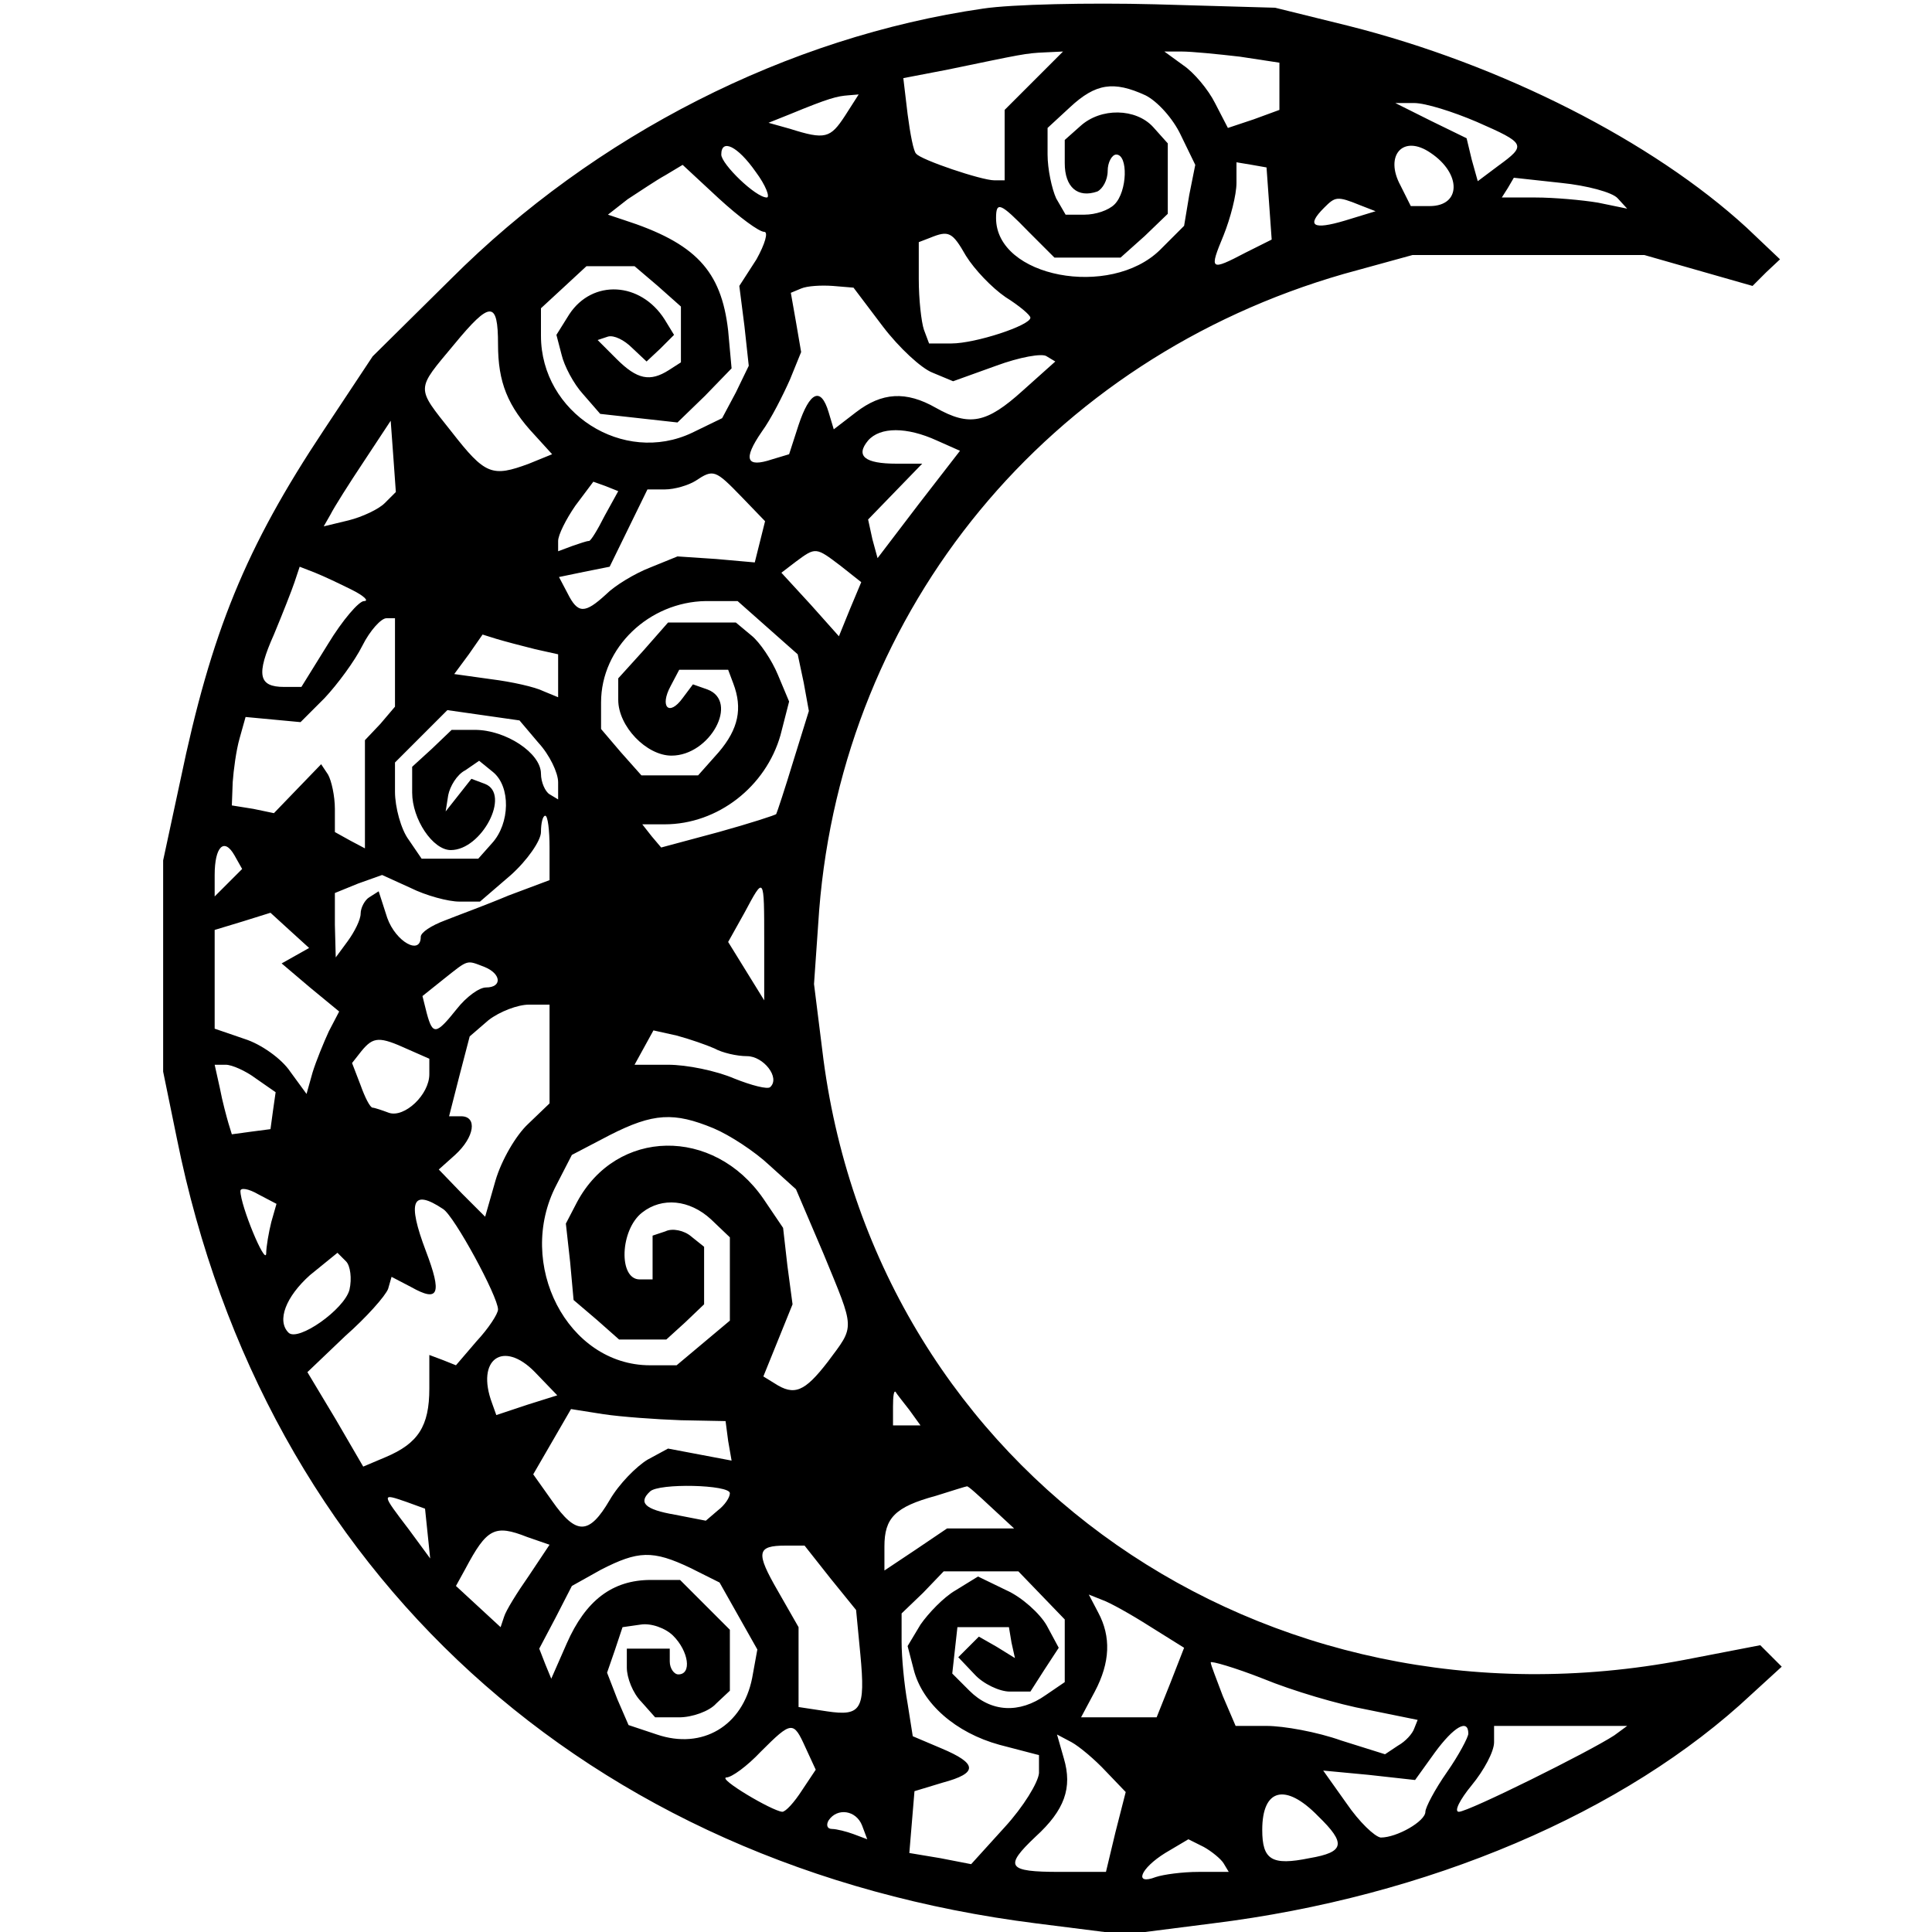
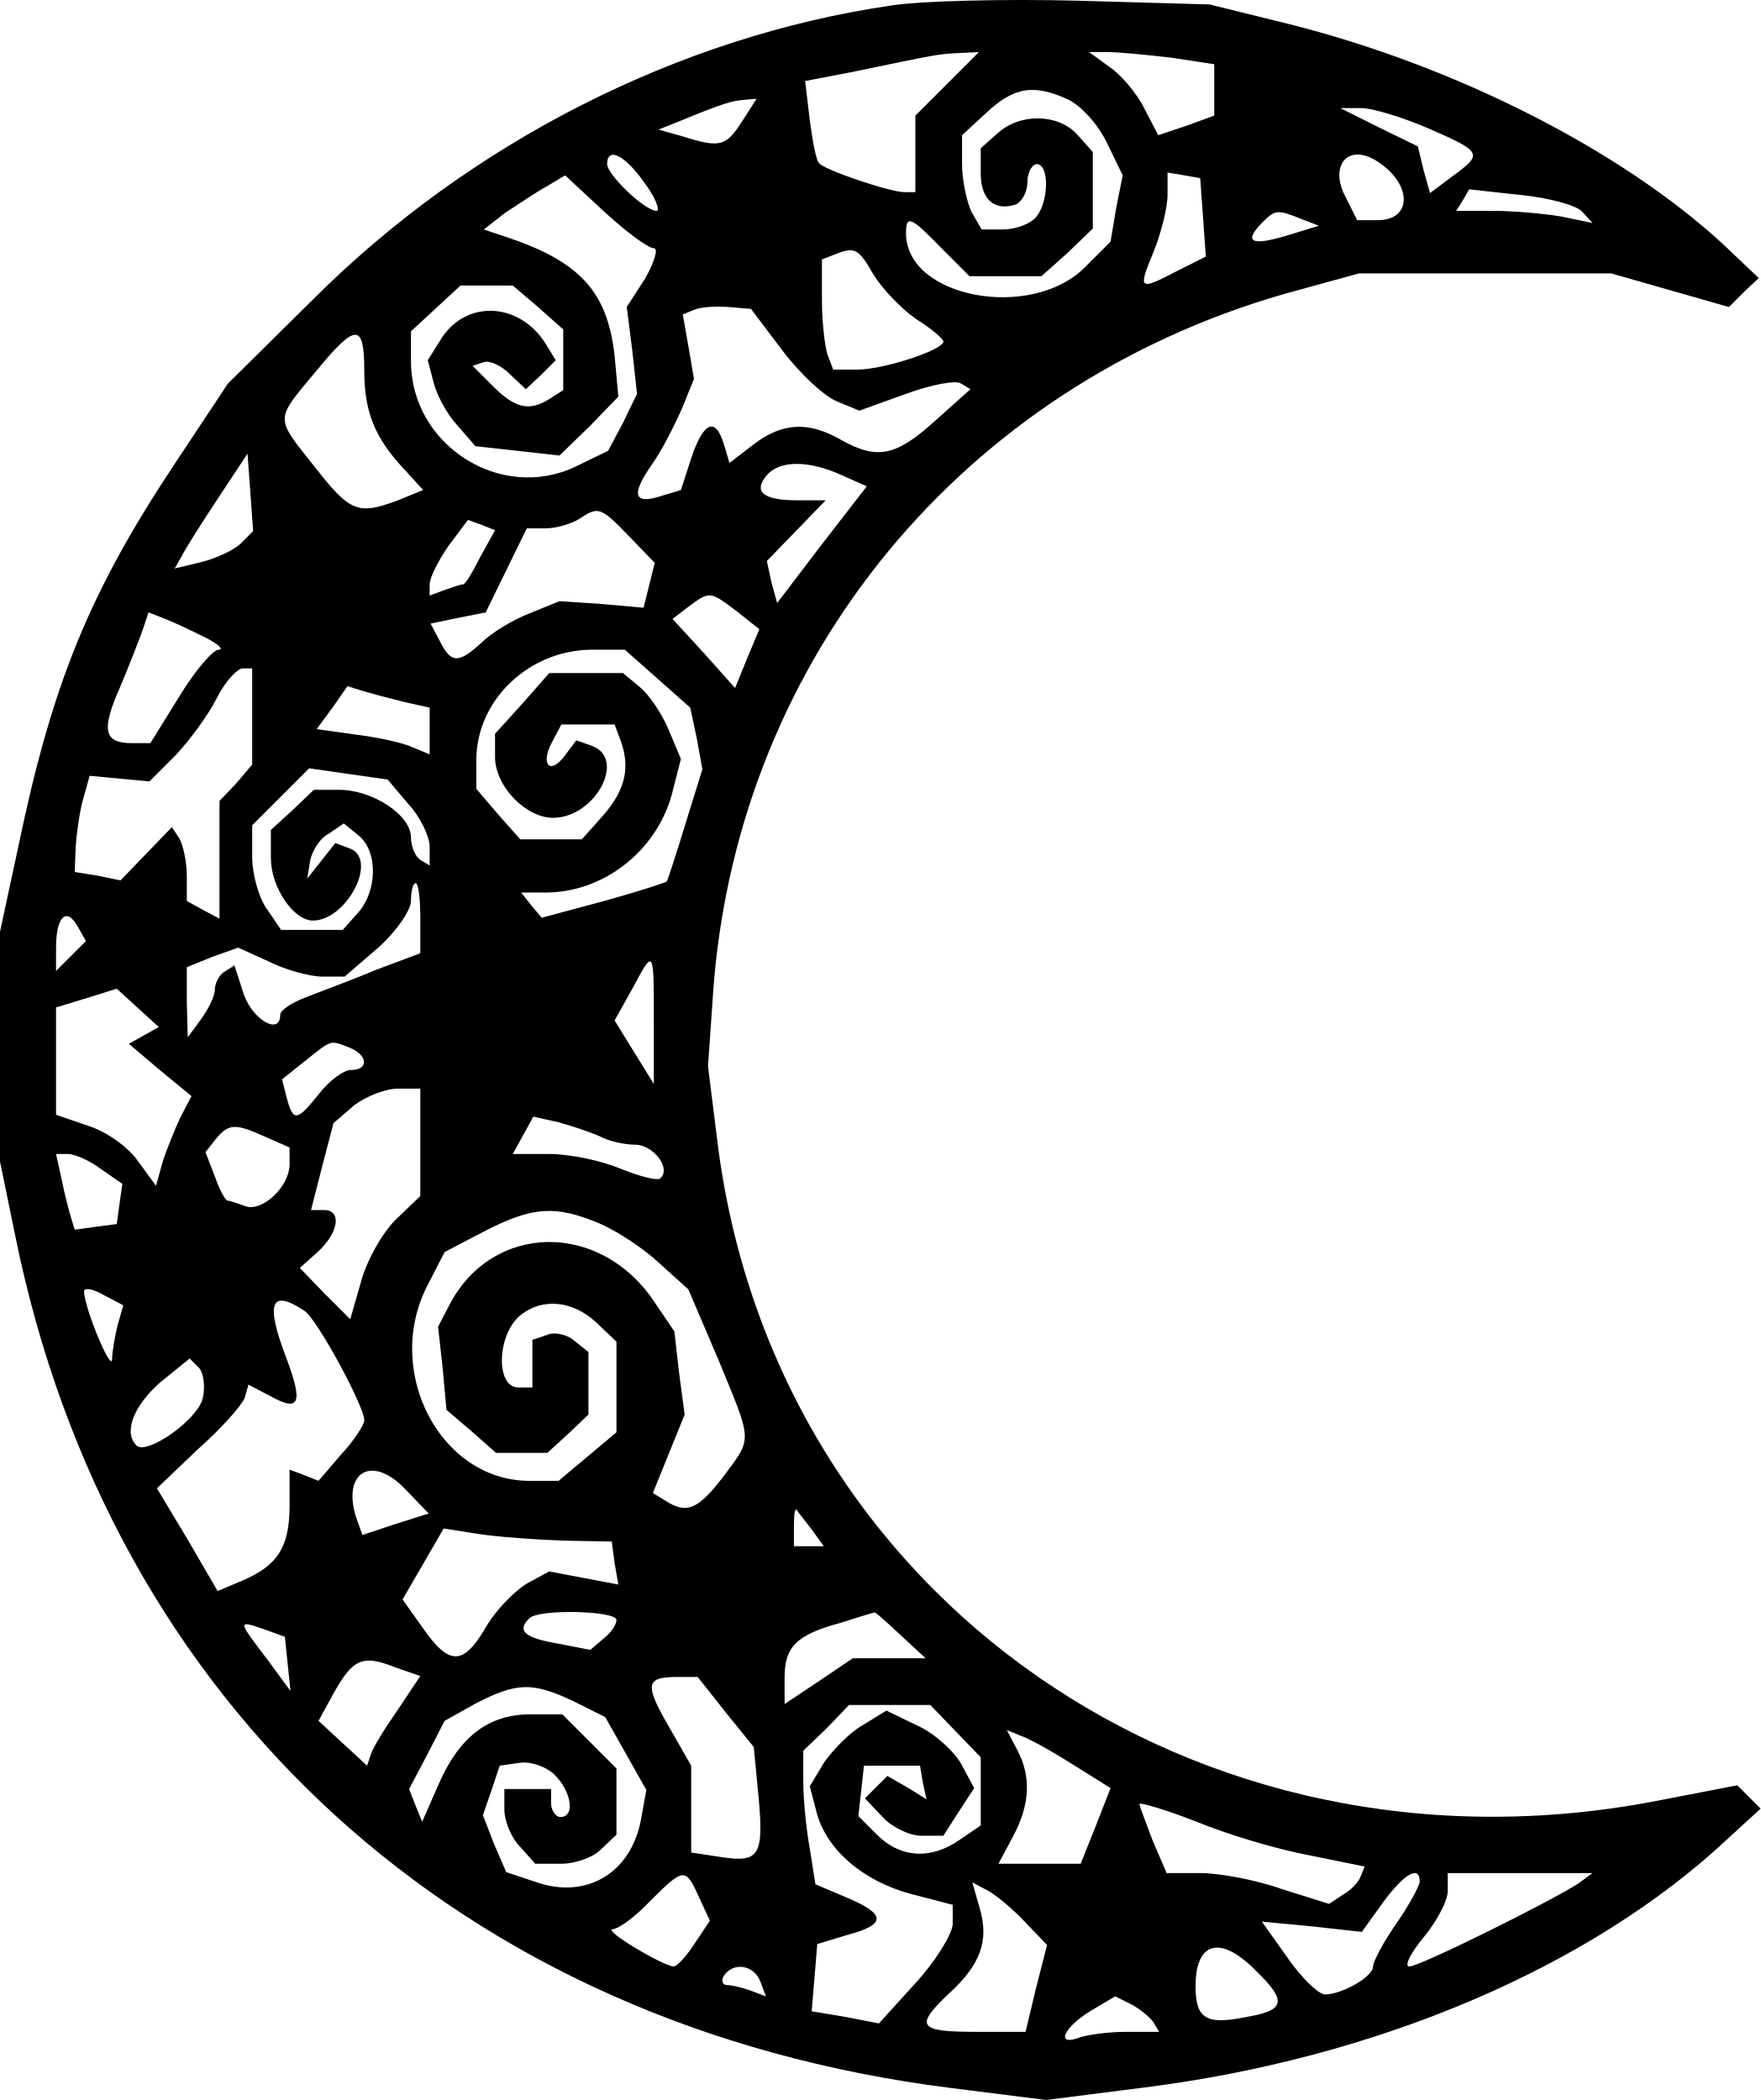
- <svg xmlns="http://www.w3.org/2000/svg" version="1.0" width="100%" height="100%" viewBox="0 0 225 225" preserveAspectRatio="xMidYMid meet">
-   <g transform="translate(0,225) scale(0.1,-0.1)" fill="#000000" stroke="none">
-     <path d="M1145 2240 c-228 -33 -452 -147 -620 -315 l-91 -90 -57 -86 c-91 -137 -131 -235 -167 -408 l-20 -93 0 -123 0 -123 16 -78 c102 -506 478 -848 1001 -914 l103 -13 102 13 c251 31 481 129 628 267 l35 32 -13 13 -12 12 -88 -17 c-491 -94 -939 218 -1003 699 l-11 88 6 86 c28 352 267 642 611 741 l80 22 135 0 135 0 63 -18 63 -18 16 16 16 15 -39 37 c-109 100 -285 190 -464 235 l-85 21 -140 4 c-77 2 -167 0 -200 -5z m59 -84 l-34 -34 0 -41 0 -41 -12 0 c-15 0 -86 24 -91 31 -3 2 -7 23 -10 46 l-5 42 52 10 c87 18 90 19 113 20 l21 1 -34 -34z m240 28 l46 -7 0 -27 0 -28 -30 -11 -30 -10 -15 29 c-8 16 -25 36 -37 44 l-22 16 20 0 c12 0 42 -3 68 -6z m-110 -45 c14 -7 32 -27 41 -46 l17 -35 -7 -35 -6 -36 -28 -28 c-58 -57 -191 -32 -191 37 0 20 5 18 38 -16 l30 -30 39 0 38 0 28 25 27 26 0 41 0 41 -17 19 c-20 22 -61 23 -85 1 l-18 -16 0 -27 c0 -28 15 -41 38 -33 6 3 12 13 12 24 0 10 5 19 10 19 14 0 13 -43 -2 -58 -7 -7 -22 -12 -35 -12 l-22 0 -11 19 c-5 11 -10 34 -10 51 l0 31 26 24 c30 28 51 31 88 14z m-350 -24 c-17 -26 -23 -28 -64 -15 l-25 7 25 10 c46 19 55 21 68 22 l12 1 -16 -25z m736 -7 c57 -25 58 -27 25 -51 l-24 -18 -7 25 -6 25 -41 20 -42 21 22 0 c13 0 45 -10 73 -22z m-840 -58 c12 -16 17 -30 13 -30 -13 0 -53 39 -53 50 0 19 19 10 40 -20z m786 22 c36 -24 36 -62 -1 -62 l-22 0 -12 24 c-19 35 3 60 35 38z m-776 -92 c5 0 1 -14 -9 -32 l-20 -31 6 -47 5 -46 -15 -31 -16 -30 -35 -17 c-80 -38 -176 23 -176 113 l0 32 26 24 27 25 28 0 28 0 27 -23 27 -24 0 -32 0 -33 -14 -9 c-22 -14 -37 -11 -61 13 l-22 22 12 4 c7 2 19 -4 28 -13 l17 -16 16 15 16 16 -11 18 c-28 44 -84 47 -111 6 l-15 -24 6 -23 c3 -13 14 -34 25 -46 l20 -23 45 -5 45 -5 32 31 31 32 -4 44 c-8 70 -38 102 -122 129 l-18 6 23 18 c14 9 33 22 44 28 l20 12 42 -39 c24 -22 47 -39 53 -39z m588 33 l3 -42 -30 -15 c-42 -22 -43 -21 -26 20 8 20 15 47 15 61 l0 24 18 -3 17 -3 3 -42z m406 6 l11 -12 -34 7 c-18 3 -51 6 -73 6 l-39 0 7 11 7 12 55 -6 c30 -3 60 -11 66 -18z m-300 -8 l18 -7 -36 -11 c-37 -11 -45 -6 -24 15 13 13 15 14 42 3z m-459 -59 c10 -16 30 -37 46 -48 16 -10 29 -21 29 -24 0 -9 -64 -30 -92 -30 l-26 0 -6 16 c-3 9 -6 35 -6 59 l0 43 13 5 c22 9 26 7 42 -21z m-97 -82 c19 -25 45 -49 58 -54 l24 -10 50 18 c27 10 54 15 59 11 l10 -6 -38 -34 c-42 -38 -62 -42 -101 -20 -35 20 -63 18 -93 -5 l-26 -20 -6 20 c-9 30 -22 24 -35 -15 l-11 -34 -20 -6 c-30 -10 -34 0 -12 32 11 15 25 43 33 61 l13 32 -6 35 -6 34 12 5 c7 3 23 4 37 3 l24 -2 34 -45z m-448 -21 c0 -44 11 -72 43 -106 l20 -22 -27 -11 c-43 -16 -51 -13 -90 37 -42 53 -42 48 3 102 42 51 51 51 51 0z m-132 -185 c-7 -7 -26 -16 -42 -20 l-29 -7 8 14 c4 8 21 35 39 62 l31 47 3 -41 3 -42 -13 -13z m643 73 l27 -12 -48 -62 -48 -63 -6 22 -5 23 31 32 32 33 -30 0 c-37 0 -48 9 -33 27 14 16 45 16 80 0z m-227 -66 l27 -28 -6 -24 -6 -24 -45 4 -45 3 -32 -13 c-18 -7 -41 -21 -51 -31 -25 -23 -33 -23 -45 1 l-10 19 29 6 30 6 22 45 22 45 20 0 c12 0 28 5 36 10 21 14 23 13 54 -19z m-160 -22 c-8 -16 -16 -29 -18 -29 -3 0 -11 -3 -20 -6 l-16 -6 0 12 c0 7 9 25 20 41 l21 28 14 -5 15 -6 -16 -29z m275 -58 l24 -19 -13 -31 -13 -32 -33 37 -34 37 17 13 c23 17 23 17 52 -5z m-569 -28 c14 -7 20 -13 14 -13 -6 0 -25 -22 -42 -50 l-31 -50 -20 0 c-30 0 -33 14 -12 61 10 24 21 52 24 61 l6 18 18 -7 c10 -4 29 -13 43 -20z m484 -44 l35 -31 7 -33 6 -33 -18 -58 c-10 -33 -19 -60 -20 -62 0 -1 -31 -11 -67 -21 l-67 -18 -11 13 -11 14 26 0 c62 0 118 44 135 104 l10 39 -13 31 c-7 17 -21 38 -31 46 l-18 15 -39 0 -40 0 -29 -33 -29 -32 0 -25 c0 -31 33 -65 62 -65 45 0 79 63 42 77 l-17 6 -12 -16 c-16 -22 -27 -10 -14 14 l10 19 28 0 29 0 6 -16 c11 -29 6 -53 -17 -80 l-24 -27 -33 0 -33 0 -24 27 -23 27 0 31 c0 64 56 117 122 118 l37 0 35 -31z m-434 -41 l0 -51 -17 -20 -18 -19 0 -63 0 -63 -17 9 -18 10 0 27 c0 15 -4 33 -8 40 l-8 12 -28 -29 -27 -28 -24 5 -25 4 1 27 c1 14 4 37 8 51 l7 25 32 -3 32 -3 28 28 c15 16 35 43 44 61 9 18 22 32 28 32 l10 0 0 -52z m163 16 l27 -6 0 -25 0 -25 -17 7 c-10 5 -37 11 -61 14 l-43 6 17 23 16 23 16 -5 c10 -3 29 -8 45 -12z m4 -109 c13 -14 23 -35 23 -46 l0 -20 -10 6 c-5 3 -10 14 -10 24 0 24 -41 51 -77 51 l-27 0 -23 -22 -23 -21 0 -30 c0 -31 24 -67 45 -67 36 0 70 65 40 77 l-16 6 -15 -19 -15 -19 3 19 c2 10 10 24 20 29 l16 11 16 -13 c21 -17 20 -60 -1 -83 l-16 -18 -33 0 -33 0 -15 22 c-9 12 -16 38 -16 56 l0 34 30 30 31 31 42 -6 42 -6 22 -26z m13 -122 l0 -38 -48 -18 c-26 -11 -59 -23 -74 -29 -16 -6 -28 -14 -28 -19 0 -22 -29 -6 -39 22 l-10 31 -11 -7 c-5 -3 -10 -12 -10 -19 0 -7 -7 -21 -15 -32 l-14 -19 -1 38 0 37 27 11 28 10 33 -15 c18 -9 44 -16 57 -16 l24 0 36 31 c19 17 35 40 35 50 0 10 2 19 5 19 3 0 5 -17 5 -37z m-374 -41 l-16 -16 0 25 c0 33 11 44 23 23 l9 -16 -16 -16z m624 -69 l0 -68 -21 34 -21 34 19 34 c23 43 23 44 23 -34z m-546 -16 l-16 -9 33 -28 34 -28 -12 -23 c-6 -13 -15 -35 -19 -48 l-7 -25 -19 26 c-10 15 -34 32 -53 38 l-35 12 0 57 0 58 33 10 32 10 23 -21 22 -20 -16 -9z m220 -13 c20 -8 21 -24 2 -24 -8 0 -23 -11 -34 -25 -24 -30 -28 -31 -35 -5 l-5 20 25 20 c29 23 26 22 47 14z m76 -101 l0 -58 -25 -24 c-14 -13 -31 -42 -38 -66 l-12 -42 -27 27 -27 28 19 17 c23 21 26 45 7 45 l-14 0 12 47 12 46 22 19 c13 10 34 18 47 18 l24 0 0 -57z m192 6 c9 -5 26 -9 38 -9 19 0 39 -25 27 -36 -3 -3 -22 2 -42 10 -21 9 -55 16 -77 16 l-39 0 11 20 11 20 27 -6 c15 -4 35 -11 44 -15z m-357 -1 l25 -11 0 -18 c0 -24 -29 -51 -47 -45 -8 3 -17 6 -19 6 -3 0 -9 12 -14 26 l-10 26 11 14 c14 17 21 17 54 2z m-177 -34 l23 -16 -3 -21 -3 -22 -23 -3 -22 -3 -4 13 c-2 7 -7 25 -10 41 l-6 27 13 0 c7 0 23 -7 35 -16z m533 -58 c19 -8 48 -27 65 -43 l31 -28 32 -75 c37 -90 37 -83 5 -126 -27 -35 -39 -40 -62 -25 l-13 8 17 42 17 42 -6 45 -5 44 -23 34 c-58 84 -171 82 -217 -4 l-13 -25 5 -45 4 -44 27 -23 26 -23 28 0 27 0 22 20 22 21 0 33 0 34 -15 12 c-8 7 -22 10 -30 6 l-15 -5 0 -26 0 -25 -15 0 c-25 0 -23 58 3 78 23 18 55 15 80 -8 l22 -21 0 -49 0 -48 -31 -26 -31 -26 -31 0 c-96 0 -157 118 -109 210 l18 35 44 23 c51 26 75 27 121 8z m-515 -109 c-3 -12 -6 -29 -6 -37 -1 -14 -30 56 -30 73 0 4 9 3 21 -4 l21 -11 -6 -21z m200 15 c13 -8 64 -102 64 -117 0 -5 -11 -22 -25 -37 l-24 -28 -15 6 -16 6 0 -39 c0 -44 -13 -64 -51 -80 l-26 -11 -32 55 -33 55 44 42 c25 22 47 47 50 55 l4 14 23 -12 c32 -18 36 -8 17 42 -22 58 -16 73 20 49z m-109 -94 c-6 -23 -60 -61 -71 -50 -14 14 -3 42 25 67 l32 26 10 -10 c5 -5 7 -20 4 -33z m216 -96 l26 -27 -35 -11 -36 -12 -5 14 c-19 51 13 74 50 36z m436 -44 l13 -18 -16 0 -16 0 0 22 c0 12 1 19 3 17 1 -2 9 -12 16 -21z m-266 -12 l52 -1 3 -23 4 -23 -37 7 -37 7 -24 -13 c-13 -8 -33 -28 -44 -47 -24 -41 -39 -41 -67 -1 l-22 31 22 38 22 38 38 -6 c20 -3 61 -6 90 -7z m57 -85 c0 -5 -6 -14 -14 -20 l-14 -12 -36 7 c-35 6 -43 14 -29 27 10 10 93 8 93 -2z m304 -16 l27 -25 -39 0 -39 0 -37 -25 -36 -24 0 28 c0 33 12 46 60 59 19 6 35 11 36 11 1 1 13 -10 28 -24z m-656 -31 l3 -29 -25 34 c-32 42 -32 42 -3 32 l22 -8 3 -29z m116 -4 l26 -9 -24 -36 c-14 -20 -27 -41 -29 -48 l-4 -12 -26 24 -26 24 11 20 c25 47 34 52 72 37z m353 -48 l30 -37 5 -52 c6 -64 1 -72 -39 -66 l-33 5 0 47 0 46 -24 42 c-26 45 -25 53 9 53 l22 0 30 -38z m-163 12 l34 -17 22 -39 22 -39 -6 -33 c-11 -56 -58 -84 -111 -66 l-33 11 -13 30 -12 31 9 26 9 27 21 3 c12 2 29 -4 38 -13 18 -18 22 -45 6 -45 -5 0 -10 7 -10 15 l0 15 -25 0 -25 0 0 -22 c0 -12 7 -30 17 -40 l16 -18 28 0 c15 0 35 7 43 16 l16 15 0 35 0 36 -29 29 -29 29 -34 0 c-45 0 -76 -24 -98 -74 l-18 -41 -7 17 -7 18 19 36 19 37 34 19 c43 22 60 23 104 2z m409 -32 l27 -28 0 -36 0 -37 -22 -15 c-31 -22 -64 -20 -89 5 l-20 20 3 27 3 27 30 0 30 0 3 -18 4 -18 -21 13 -21 12 -12 -12 -12 -12 19 -20 c10 -11 29 -20 41 -20 l24 0 16 25 17 26 -14 26 c-8 14 -29 33 -47 41 l-33 16 -26 -16 c-14 -8 -32 -27 -41 -40 l-15 -25 7 -27 c10 -40 49 -74 100 -88 l46 -12 0 -21 c-1 -11 -18 -39 -40 -63 l-39 -43 -36 7 -36 6 3 36 3 36 33 10 c41 11 41 22 -2 40 l-33 14 -6 38 c-4 22 -7 54 -7 72 l0 33 25 24 24 25 44 0 43 0 27 -28z m126 -36 l40 -25 -16 -41 -16 -40 -44 0 -44 0 16 30 c18 34 19 64 4 92 l-11 21 15 -6 c9 -3 34 -17 56 -31z m253 -97 l59 -12 -4 -10 c-2 -6 -10 -15 -19 -20 l-15 -10 -51 16 c-28 10 -67 17 -87 17 l-36 0 -15 35 c-7 19 -14 36 -14 39 0 2 28 -6 61 -19 34 -14 88 -30 121 -36z m-654 -44 l12 -26 -16 -24 c-9 -14 -19 -25 -23 -25 -12 1 -76 39 -65 40 6 0 24 13 40 30 36 36 38 36 52 5z m772 16 c0 -4 -11 -25 -25 -45 -14 -20 -25 -41 -25 -46 0 -11 -33 -30 -52 -30 -7 1 -25 18 -40 40 l-27 38 53 -5 54 -6 23 32 c22 30 39 40 39 22z m170 -2 c-29 -19 -170 -89 -181 -89 -6 0 1 14 15 31 14 17 26 39 26 50 l0 19 78 0 77 0 -15 -11z m-592 -42 l23 -24 -12 -47 -11 -46 -54 0 c-61 0 -65 6 -28 41 34 31 43 57 33 91 l-8 28 17 -9 c9 -5 27 -20 40 -34z m247 -52 c33 -32 31 -42 -10 -49 -44 -9 -55 -2 -55 33 0 48 27 55 65 16z m-531 -11 l6 -16 -16 6 c-8 3 -20 6 -25 6 -6 0 -7 5 -4 10 10 15 32 12 39 -6z m421 -44 l6 -10 -35 0 c-19 0 -41 -3 -50 -6 -26 -10 -18 10 11 28 l27 16 18 -9 c9 -5 20 -14 23 -19z" />
+ <svg xmlns="http://www.w3.org/2000/svg" version="1.0" width="188.5" height="224.877" viewBox="0 0 188.5 224.877" preserveAspectRatio="xMidYMid" id="svg1">
+   <defs id="defs1" />
+   <g transform="matrix(0.1,0,0,-0.1,-19,224.5766)" fill="#000000" stroke="none" id="g1">
+     <path d="M 1145,2240 C 917,2207 693,2093 525,1925 l -91,-90 -57,-86 C 286,1612 246,1514 210,1341 l -20,-93 v -123 -123 l 16,-78 C 308,418 684,76 1207,10 l 103,-13 102,13 c 251,31 481,129 628,267 l 35,32 -13,13 -12,12 -88,-17 C 1471,223 1023,535 959,1016 l -11,88 6,86 c 28,352 267,642 611,741 l 80,22 h 135 135 l 63,-18 63,-18 16,16 16,15 -39,37 c -109,100 -285,190 -464,235 l -85,21 -140,4 c -77,2 -167,0 -200,-5 z m 59,-84 -34,-34 v -41 -41 h -12 c -15,0 -86,24 -91,31 -3,2 -7,23 -10,46 l -5,42 52,10 c 87,18 90,19 113,20 l 21,1 z m 240,28 46,-7 v -27 -28 l -30,-11 -30,-10 -15,29 c -8,16 -25,36 -37,44 l -22,16 h 20 c 12,0 42,-3 68,-6 z m -110,-45 c 14,-7 32,-27 41,-46 l 17,-35 -7,-35 -6,-36 -28,-28 c -58,-57 -191,-32 -191,37 0,20 5,18 38,-16 l 30,-30 h 39 38 l 28,25 27,26 v 41 41 l -17,19 c -20,22 -61,23 -85,1 l -18,-16 v -27 c 0,-28 15,-41 38,-33 6,3 12,13 12,24 0,10 5,19 10,19 14,0 13,-43 -2,-58 -7,-7 -22,-12 -35,-12 h -22 l -11,19 c -5,11 -10,34 -10,51 v 31 l 26,24 c 30,28 51,31 88,14 z m -350,-24 c -17,-26 -23,-28 -64,-15 l -25,7 25,10 c 46,19 55,21 68,22 l 12,1 z m 736,-7 c 57,-25 58,-27 25,-51 l -24,-18 -7,25 -6,25 -41,20 -42,21 h 22 c 13,0 45,-10 73,-22 z m -840,-58 c 12,-16 17,-30 13,-30 -13,0 -53,39 -53,50 0,19 19,10 40,-20 z m 786,22 c 36,-24 36,-62 -1,-62 h -22 l -12,24 c -19,35 3,60 35,38 z m -776,-92 c 5,0 1,-14 -9,-32 l -20,-31 6,-47 5,-46 -15,-31 -16,-30 -35,-17 c -80,-38 -176,23 -176,113 v 32 l 26,24 27,25 h 28 28 l 27,-23 27,-24 v -32 -33 l -14,-9 c -22,-14 -37,-11 -61,13 l -22,22 12,4 c 7,2 19,-4 28,-13 l 17,-16 16,15 16,16 -11,18 c -28,44 -84,47 -111,6 l -15,-24 6,-23 c 3,-13 14,-34 25,-46 l 20,-23 45,-5 45,-5 32,31 31,32 -4,44 c -8,70 -38,102 -122,129 l -18,6 23,18 c 14,9 33,22 44,28 l 20,12 42,-39 c 24,-22 47,-39 53,-39 z m 588,33 3,-42 -30,-15 c -42,-22 -43,-21 -26,20 8,20 15,47 15,61 v 24 l 18,-3 17,-3 z m 406,6 11,-12 -34,7 c -18,3 -51,6 -73,6 h -39 l 7,11 7,12 55,-6 c 30,-3 60,-11 66,-18 z m -300,-8 18,-7 -36,-11 c -37,-11 -45,-6 -24,15 13,13 15,14 42,3 z m -459,-59 c 10,-16 30,-37 46,-48 16,-10 29,-21 29,-24 0,-9 -64,-30 -92,-30 h -26 l -6,16 c -3,9 -6,35 -6,59 v 43 l 13,5 c 22,9 26,7 42,-21 z m -97,-82 c 19,-25 45,-49 58,-54 l 24,-10 50,18 c 27,10 54,15 59,11 l 10,-6 -38,-34 c -42,-38 -62,-42 -101,-20 -35,20 -63,18 -93,-5 l -26,-20 -6,20 c -9,30 -22,24 -35,-15 l -11,-34 -20,-6 c -30,-10 -34,0 -12,32 11,15 25,43 33,61 l 13,32 -6,35 -6,34 12,5 c 7,3 23,4 37,3 l 24,-2 z m -448,-21 c 0,-44 11,-72 43,-106 l 20,-22 -27,-11 c -43,-16 -51,-13 -90,37 -42,53 -42,48 3,102 42,51 51,51 51,0 z M 448,1664 c -7,-7 -26,-16 -42,-20 l -29,-7 8,14 c 4,8 21,35 39,62 l 31,47 3,-41 3,-42 z m 643,73 27,-12 -48,-62 -48,-63 -6,22 -5,23 31,32 32,33 h -30 c -37,0 -48,9 -33,27 14,16 45,16 80,0 z m -227,-66 27,-28 -6,-24 -6,-24 -45,4 -45,3 -32,-13 c -18,-7 -41,-21 -51,-31 -25,-23 -33,-23 -45,1 l -10,19 29,6 30,6 22,45 22,45 h 20 c 12,0 28,5 36,10 21,14 23,13 54,-19 z m -160,-22 c -8,-16 -16,-29 -18,-29 -3,0 -11,-3 -20,-6 l -16,-6 v 12 c 0,7 9,25 20,41 l 21,28 14,-5 15,-6 z m 275,-58 24,-19 -13,-31 -13,-32 -33,37 -34,37 17,13 c 23,17 23,17 52,-5 z m -569,-28 c 14,-7 20,-13 14,-13 -6,0 -25,-22 -42,-50 l -31,-50 h -20 c -30,0 -33,14 -12,61 10,24 21,52 24,61 l 6,18 18,-7 c 10,-4 29,-13 43,-20 z m 484,-44 35,-31 7,-33 6,-33 -18,-58 c -10,-33 -19,-60 -20,-62 0,-1 -31,-11 -67,-21 l -67,-18 -11,13 -11,14 h 26 c 62,0 118,44 135,104 l 10,39 -13,31 c -7,17 -21,38 -31,46 l -18,15 h -39 -40 l -29,-33 -29,-32 v -25 c 0,-31 33,-65 62,-65 45,0 79,63 42,77 l -17,6 -12,-16 c -16,-22 -27,-10 -14,14 l 10,19 h 28 29 l 6,-16 c 11,-29 6,-53 -17,-80 l -24,-27 h -33 -33 l -24,27 -23,27 v 31 c 0,64 56,117 122,118 h 37 z m -434,-41 v -51 l -17,-20 -18,-19 v -63 -63 l -17,9 -18,10 v 27 c 0,15 -4,33 -8,40 l -8,12 -28,-29 -27,-28 -24,5 -25,4 1,27 c 1,14 4,37 8,51 l 7,25 32,-3 32,-3 28,28 c 15,16 35,43 44,61 9,18 22,32 28,32 h 10 z m 163,16 27,-6 v -25 -25 l -17,7 c -10,5 -37,11 -61,14 l -43,6 17,23 16,23 16,-5 c 10,-3 29,-8 45,-12 z m 4,-109 c 13,-14 23,-35 23,-46 v -20 l -10,6 c -5,3 -10,14 -10,24 0,24 -41,51 -77,51 h -27 l -23,-22 -23,-21 v -30 c 0,-31 24,-67 45,-67 36,0 70,65 40,77 l -16,6 -15,-19 -15,-19 3,19 c 2,10 10,24 20,29 l 16,11 16,-13 c 21,-17 20,-60 -1,-83 l -16,-18 h -33 -33 l -15,22 c -9,12 -16,38 -16,56 v 34 l 30,30 31,31 42,-6 42,-6 z m 13,-122 v -38 l -48,-18 c -26,-11 -59,-23 -74,-29 -16,-6 -28,-14 -28,-19 0,-22 -29,-6 -39,22 l -10,31 -11,-7 c -5,-3 -10,-12 -10,-19 0,-7 -7,-21 -15,-32 l -14,-19 -1,38 v 37 l 27,11 28,10 33,-15 c 18,-9 44,-16 57,-16 h 24 l 36,31 c 19,17 35,40 35,50 0,10 2,19 5,19 3,0 5,-17 5,-37 z m -374,-41 -16,-16 v 25 c 0,33 11,44 23,23 l 9,-16 z m 624,-69 v -68 l -21,34 -21,34 19,34 c 23,43 23,44 23,-34 z m -546,-16 -16,-9 33,-28 34,-28 -12,-23 c -6,-13 -15,-35 -19,-48 l -7,-25 -19,26 c -10,15 -34,32 -53,38 l -35,12 v 57 58 l 33,10 32,10 23,-21 22,-20 z m 220,-13 c 20,-8 21,-24 2,-24 -8,0 -23,-11 -34,-25 -24,-30 -28,-31 -35,-5 l -5,20 25,20 c 29,23 26,22 47,14 z m 76,-101 v -58 l -25,-24 c -14,-13 -31,-42 -38,-66 l -12,-42 -27,27 -27,28 19,17 c 23,21 26,45 7,45 h -14 l 12,47 12,46 22,19 c 13,10 34,18 47,18 h 24 z m 192,6 c 9,-5 26,-9 38,-9 19,0 39,-25 27,-36 -3,-3 -22,2 -42,10 -21,9 -55,16 -77,16 h -39 l 11,20 11,20 27,-6 c 15,-4 35,-11 44,-15 z m -357,-1 25,-11 v -18 c 0,-24 -29,-51 -47,-45 -8,3 -17,6 -19,6 -3,0 -9,12 -14,26 l -10,26 11,14 c 14,17 21,17 54,2 z m -177,-34 23,-16 -3,-21 -3,-22 -23,-3 -22,-3 -4,13 c -2,7 -7,25 -10,41 l -6,27 h 13 c 7,0 23,-7 35,-16 z m 533,-58 c 19,-8 48,-27 65,-43 l 31,-28 32,-75 c 37,-90 37,-83 5,-126 -27,-35 -39,-40 -62,-25 l -13,8 17,42 17,42 -6,45 -5,44 -23,34 c -58,84 -171,82 -217,-4 l -13,-25 5,-45 4,-44 27,-23 26,-23 h 28 27 l 22,20 22,21 v 33 34 l -15,12 c -8,7 -22,10 -30,6 l -15,-5 v -26 -25 h -15 c -25,0 -23,58 3,78 23,18 55,15 80,-8 l 22,-21 v -49 -48 l -31,-26 -31,-26 h -31 c -96,0 -157,118 -109,210 l 18,35 44,23 c 51,26 75,27 121,8 z M 316,827 c -3,-12 -6,-29 -6,-37 -1,-14 -30,56 -30,73 0,4 9,3 21,-4 l 21,-11 z m 200,15 c 13,-8 64,-102 64,-117 0,-5 -11,-22 -25,-37 l -24,-28 -15,6 -16,6 v -39 c 0,-44 -13,-64 -51,-80 l -26,-11 -32,55 -33,55 44,42 c 25,22 47,47 50,55 l 4,14 23,-12 c 32,-18 36,-8 17,42 -22,58 -16,73 20,49 z M 407,748 c -6,-23 -60,-61 -71,-50 -14,14 -3,42 25,67 l 32,26 10,-10 c 5,-5 7,-20 4,-33 z m 216,-96 26,-27 -35,-11 -36,-12 -5,14 c -19,51 13,74 50,36 z m 436,-44 13,-18 h -16 -16 v 22 c 0,12 1,19 3,17 1,-2 9,-12 16,-21 z m -266,-12 52,-1 3,-23 4,-23 -37,7 -37,7 -24,-13 c -13,-8 -33,-28 -44,-47 -24,-41 -39,-41 -67,-1 l -22,31 22,38 22,38 38,-6 c 20,-3 61,-6 90,-7 z m 57,-85 c 0,-5 -6,-14 -14,-20 l -14,-12 -36,7 c -35,6 -43,14 -29,27 10,10 93,8 93,-2 z m 304,-16 27,-25 h -39 -39 l -37,-25 -36,-24 v 28 c 0,33 12,46 60,59 19,6 35,11 36,11 1,1 13,-10 28,-24 z m -656,-31 3,-29 -25,34 c -32,42 -32,42 -3,32 l 22,-8 z m 116,-4 26,-9 -24,-36 c -14,-20 -27,-41 -29,-48 l -4,-12 -26,24 -26,24 11,20 c 25,47 34,52 72,37 z m 353,-48 30,-37 5,-52 c 6,-64 1,-72 -39,-66 l -33,5 v 47 46 l -24,42 c -26,45 -25,53 9,53 h 22 z m -163,12 34,-17 22,-39 22,-39 -6,-33 C 865,240 818,212 765,230 l -33,11 -13,30 -12,31 9,26 9,27 21,3 c 12,2 29,-4 38,-13 18,-18 22,-45 6,-45 -5,0 -10,7 -10,15 v 15 h -25 -25 v -22 c 0,-12 7,-30 17,-40 l 16,-18 h 28 c 15,0 35,7 43,16 l 16,15 v 35 36 l -29,29 -29,29 h -34 c -45,0 -76,-24 -98,-74 l -18,-41 -7,17 -7,18 19,36 19,37 34,19 c 43,22 60,23 104,2 z m 409,-32 27,-28 v -36 -37 l -22,-15 c -31,-22 -64,-20 -89,5 l -20,20 3,27 3,27 h 30 30 l 3,-18 4,-18 -21,13 -21,12 -12,-12 -12,-12 19,-20 c 10,-11 29,-20 41,-20 h 24 l 16,25 17,26 -14,26 c -8,14 -29,33 -47,41 l -33,16 -26,-16 c -14,-8 -32,-27 -41,-40 l -15,-25 7,-27 c 10,-40 49,-74 100,-88 l 46,-12 v -21 c -1,-11 -18,-39 -40,-63 l -39,-43 -36,7 -36,6 3,36 3,36 33,10 c 41,11 41,22 -2,40 l -33,14 -6,38 c -4,22 -7,54 -7,72 v 33 l 25,24 24,25 h 44 43 z m 126,-36 40,-25 -16,-41 -16,-40 h -44 -44 l 16,30 c 18,34 19,64 4,92 l -11,21 15,-6 c 9,-3 34,-17 56,-31 z m 253,-97 59,-12 -4,-10 c -2,-6 -10,-15 -19,-20 l -15,-10 -51,16 c -28,10 -67,17 -87,17 h -36 l -15,35 c -7,19 -14,36 -14,39 0,2 28,-6 61,-19 34,-14 88,-30 121,-36 z m -654,-44 12,-26 -16,-24 c -9,-14 -19,-25 -23,-25 -12,1 -76,39 -65,40 6,0 24,13 40,30 36,36 38,36 52,5 z m 772,16 c 0,-4 -11,-25 -25,-45 -14,-20 -25,-41 -25,-46 0,-11 -33,-30 -52,-30 -7,1 -25,18 -40,40 l -27,38 53,-5 54,-6 23,32 c 22,30 39,40 39,22 z m 170,-2 c -29,-19 -170,-89 -181,-89 -6,0 1,14 15,31 14,17 26,39 26,50 v 19 h 78 77 z m -592,-42 23,-24 -12,-47 -11,-46 h -54 c -61,0 -65,6 -28,41 34,31 43,57 33,91 l -8,28 17,-9 c 9,-5 27,-20 40,-34 z m 247,-52 c 33,-32 31,-42 -10,-49 -44,-9 -55,-2 -55,33 0,48 27,55 65,16 z m -531,-11 6,-16 -16,6 c -8,3 -20,6 -25,6 -6,0 -7,5 -4,10 10,15 32,12 39,-6 z m 421,-44 6,-10 h -35 c -19,0 -41,-3 -50,-6 -26,-10 -18,10 11,28 l 27,16 18,-9 c 9,-5 20,-14 23,-19 z" id="path1" />
  </g>
</svg>
